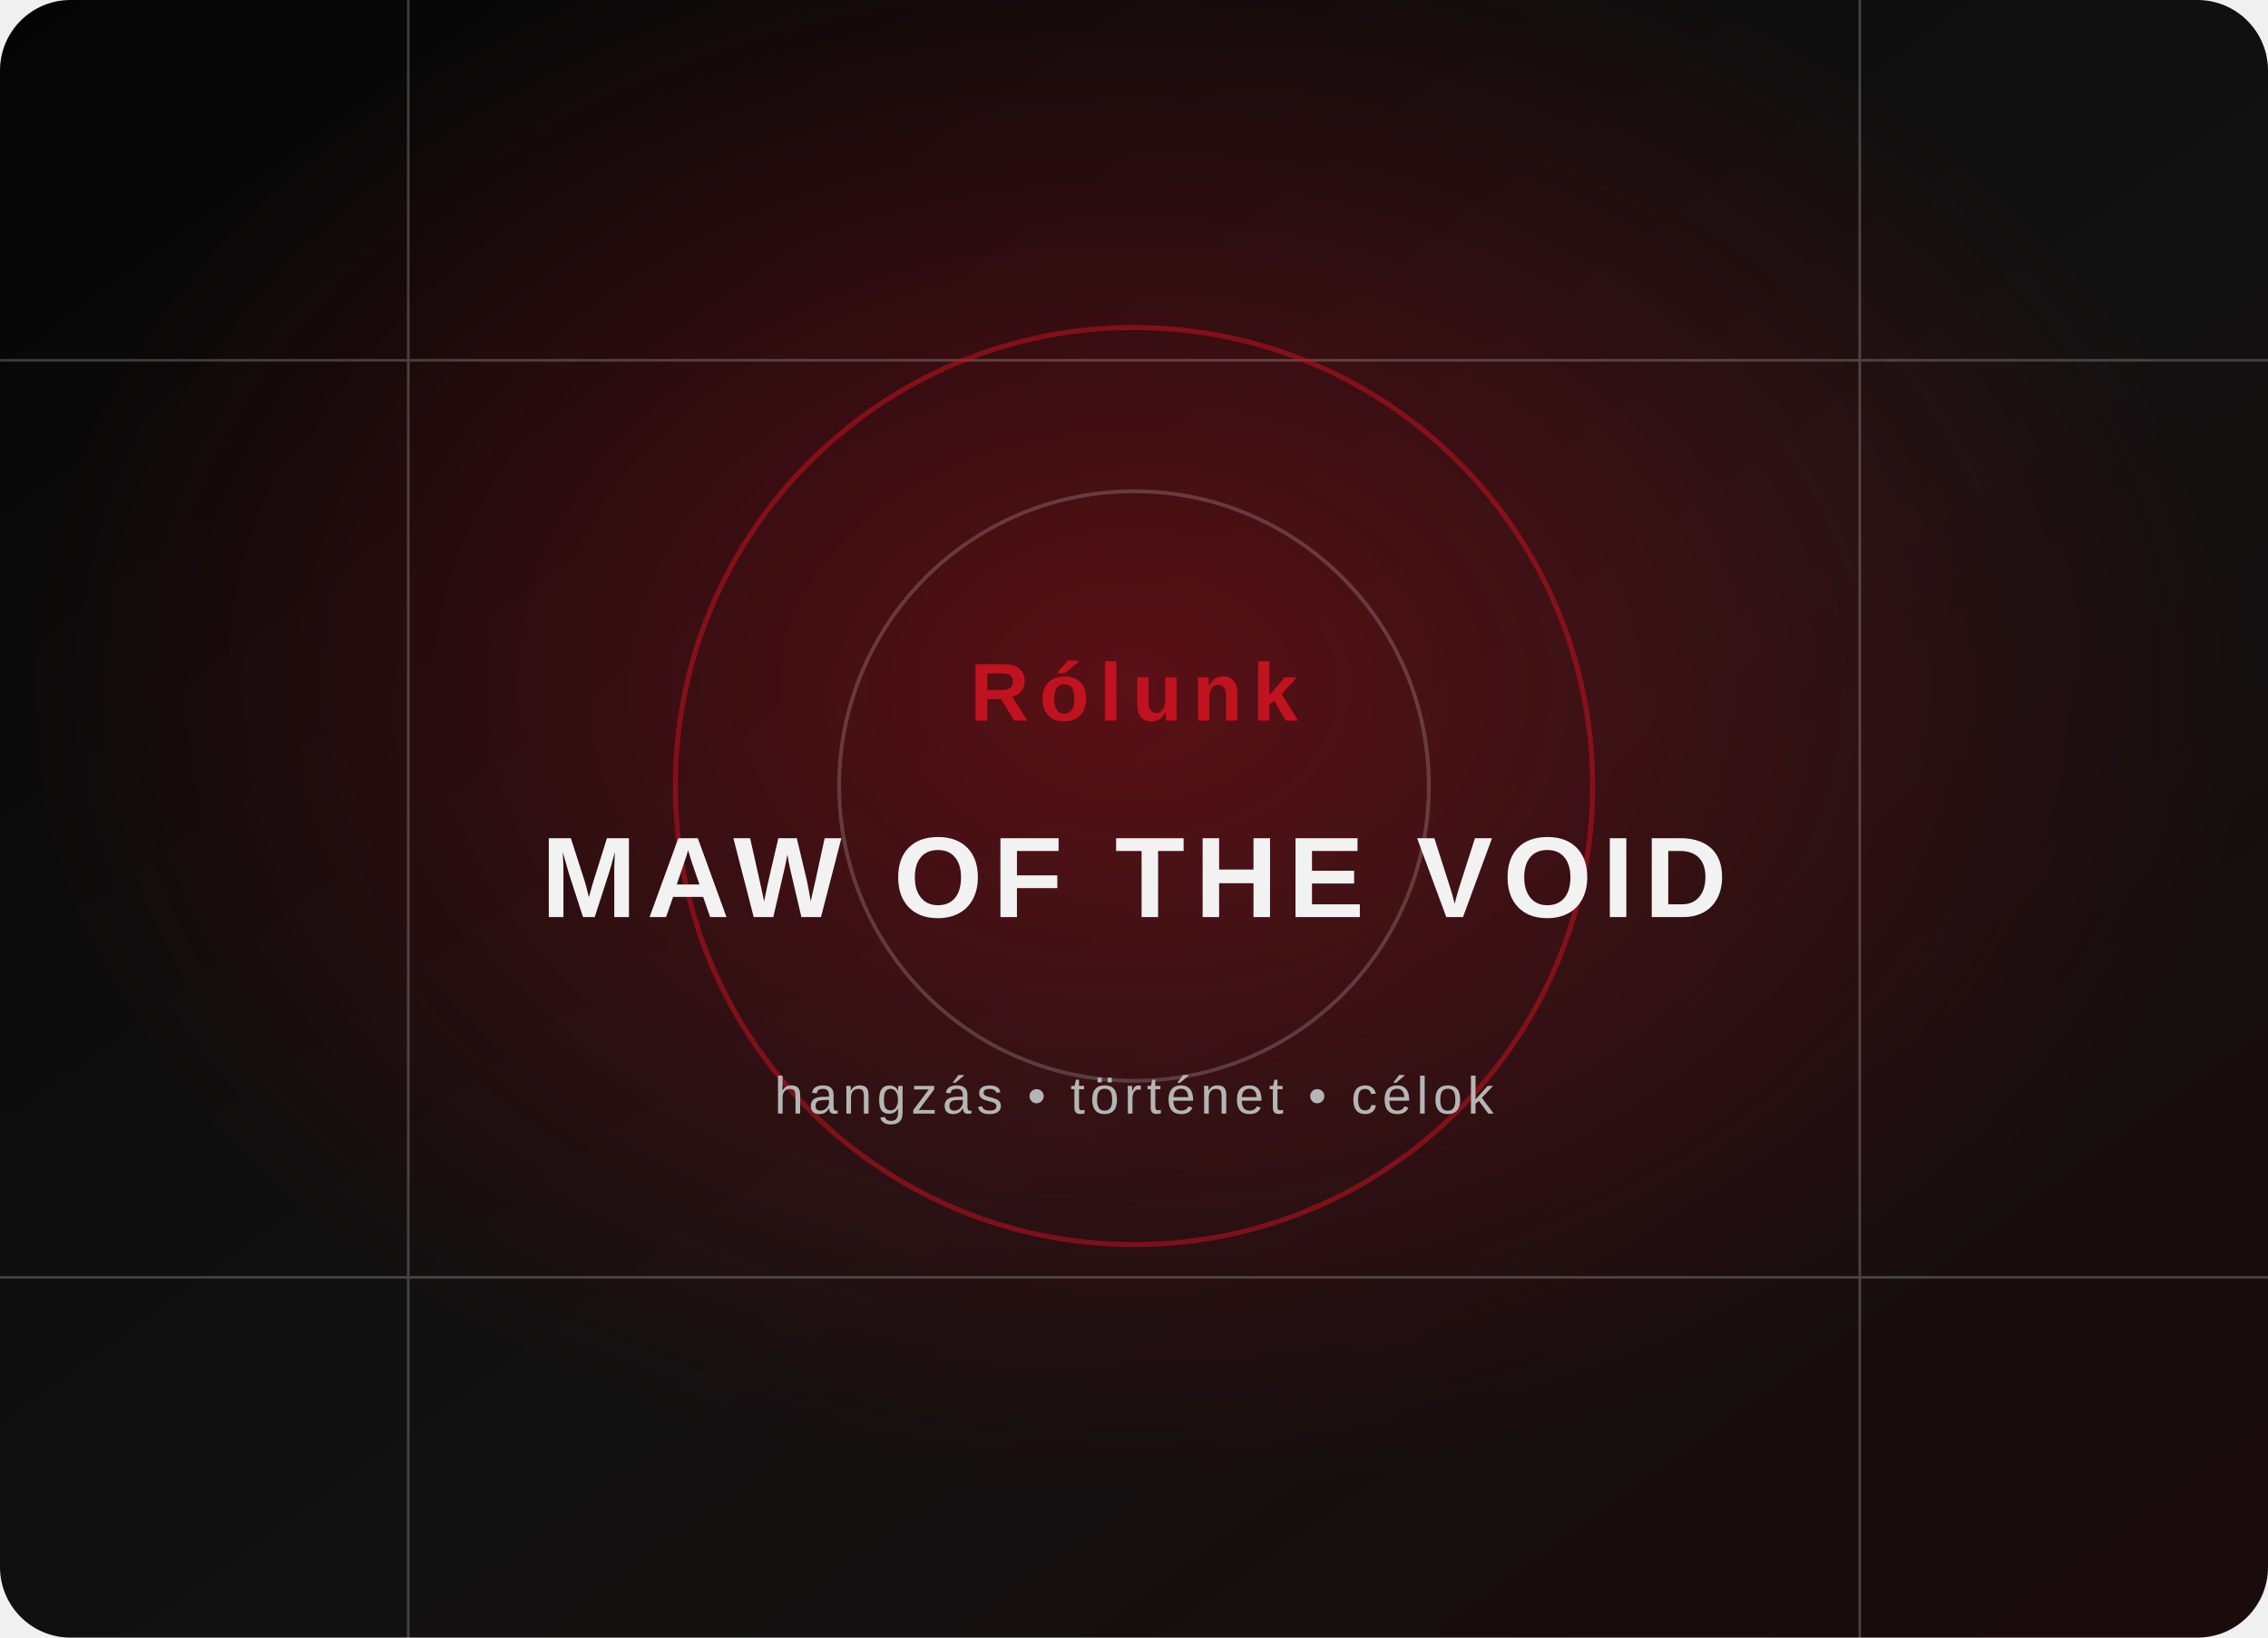
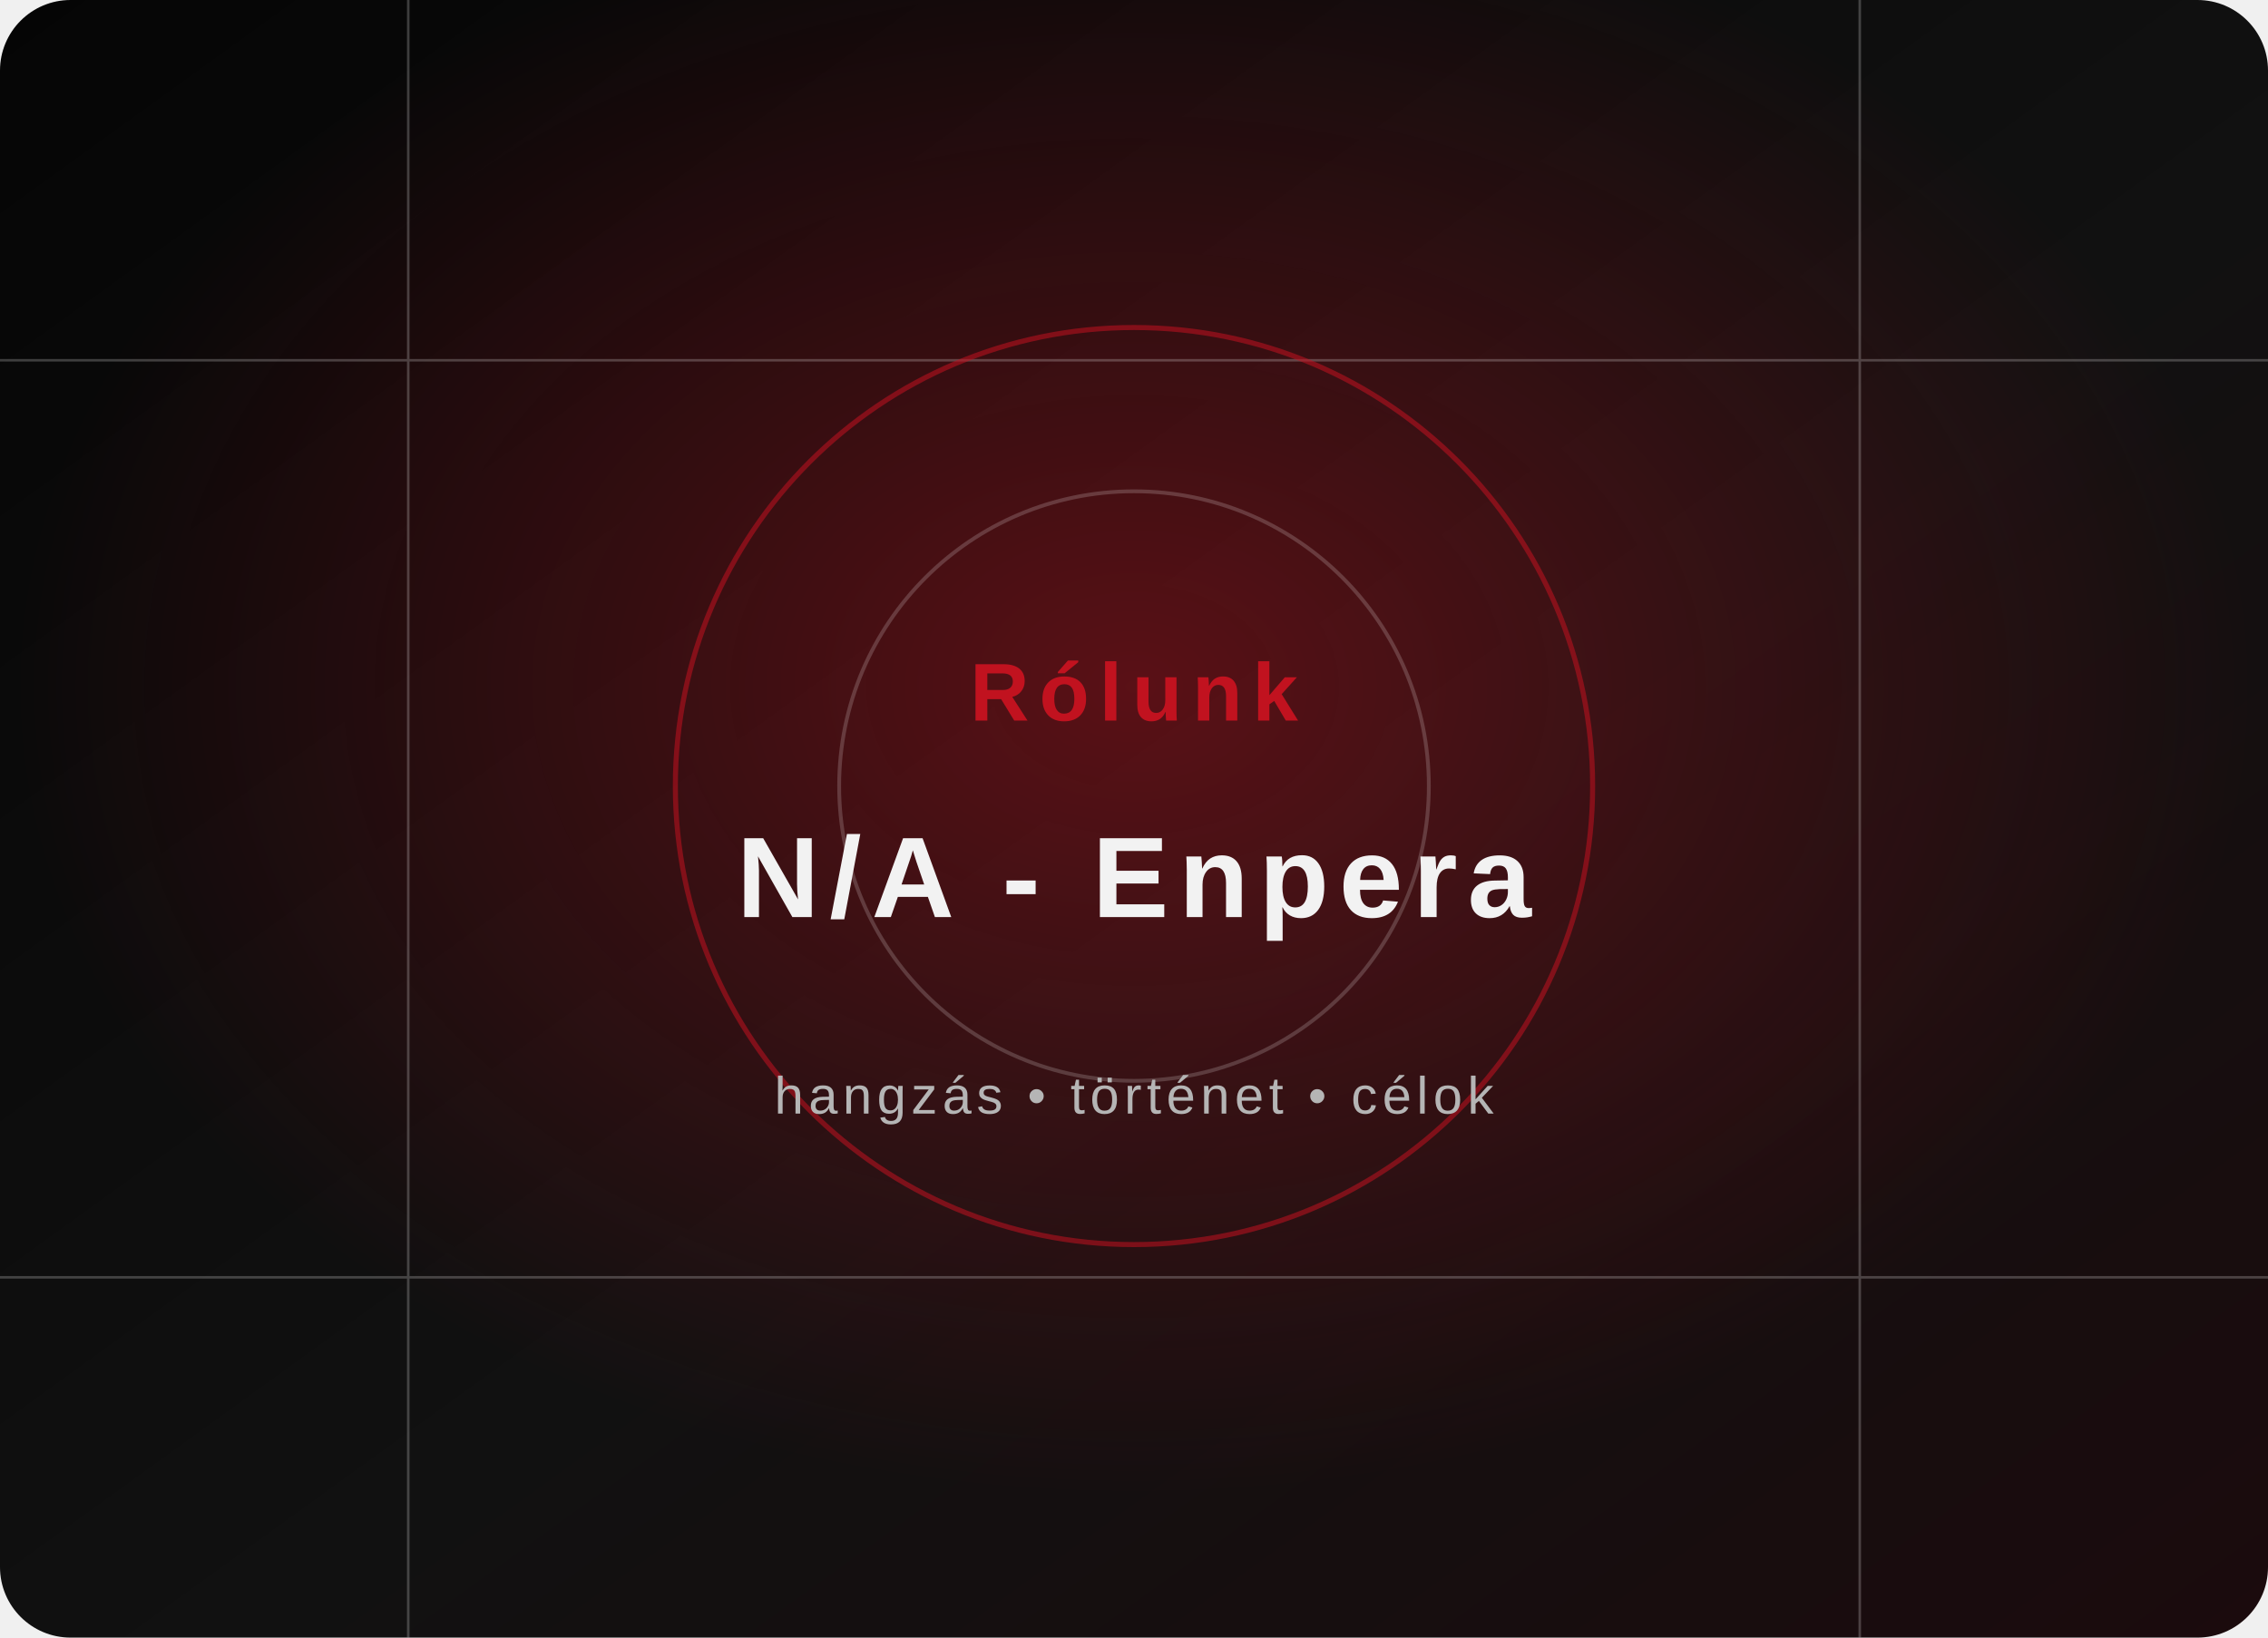
<svg xmlns="http://www.w3.org/2000/svg" width="900" height="650" viewBox="0 0 900 650" role="img" aria-labelledby="title desc">
  <defs>
    <linearGradient id="bg" x1="0" y1="0" x2="1" y2="1">
      <stop offset="0%" stop-color="#050505" />
      <stop offset="55%" stop-color="#111111" />
      <stop offset="100%" stop-color="#1b0b0d" />
    </linearGradient>
    <radialGradient id="glow" cx="50%" cy="42%" r="70%">
      <stop offset="0%" stop-color="#c1121f" stop-opacity="0.42" />
      <stop offset="70%" stop-color="#c1121f" stop-opacity="0" />
    </radialGradient>
  </defs>
  <rect width="100%" height="100%" fill="url(#bg)" rx="28" />
  <rect width="100%" height="100%" fill="url(#glow)" rx="28" />
  <g opacity="0.22" stroke="#ffffff">
    <path d="M0 143 H900" stroke-width="1" />
    <path d="M0 507 H900" stroke-width="1" />
    <path d="M162 0 V650" stroke-width="1" />
    <path d="M738 0 V650" stroke-width="1" />
  </g>
  <circle cx="450" cy="312" r="182" fill="none" stroke="#c1121f" stroke-opacity="0.55" stroke-width="2" />
  <circle cx="450" cy="312" r="117" fill="none" stroke="#ffffff" stroke-opacity="0.18" stroke-width="1.5" />
  <text x="50%" y="44%" text-anchor="middle" font-family="Bahnschrift, 'Segoe UI', Arial, sans-serif" font-size="32.5" letter-spacing="4" font-weight="700" fill="#c1121f">Rólunk</text>
-   <text x="50%" y="56%" text-anchor="middle" font-family="Bahnschrift, 'Segoe UI', Arial, sans-serif" font-size="45.5" letter-spacing="4" font-weight="900" fill="#f2f2f2">MAW OF THE VOID</text>
+   <text x="50%" y="56%" text-anchor="middle" font-family="Bahnschrift, 'Segoe UI', Arial, sans-serif" font-size="45.5" letter-spacing="4" font-weight="900" fill="#f2f2f2">N/A - Enpera</text>
  <text x="50%" y="68%" text-anchor="middle" font-family="Bahnschrift, 'Segoe UI', Arial, sans-serif" font-size="20.8" letter-spacing="2" font-weight="500" fill="#b5b5b5">hangzás • történet • célok</text>
</svg>
